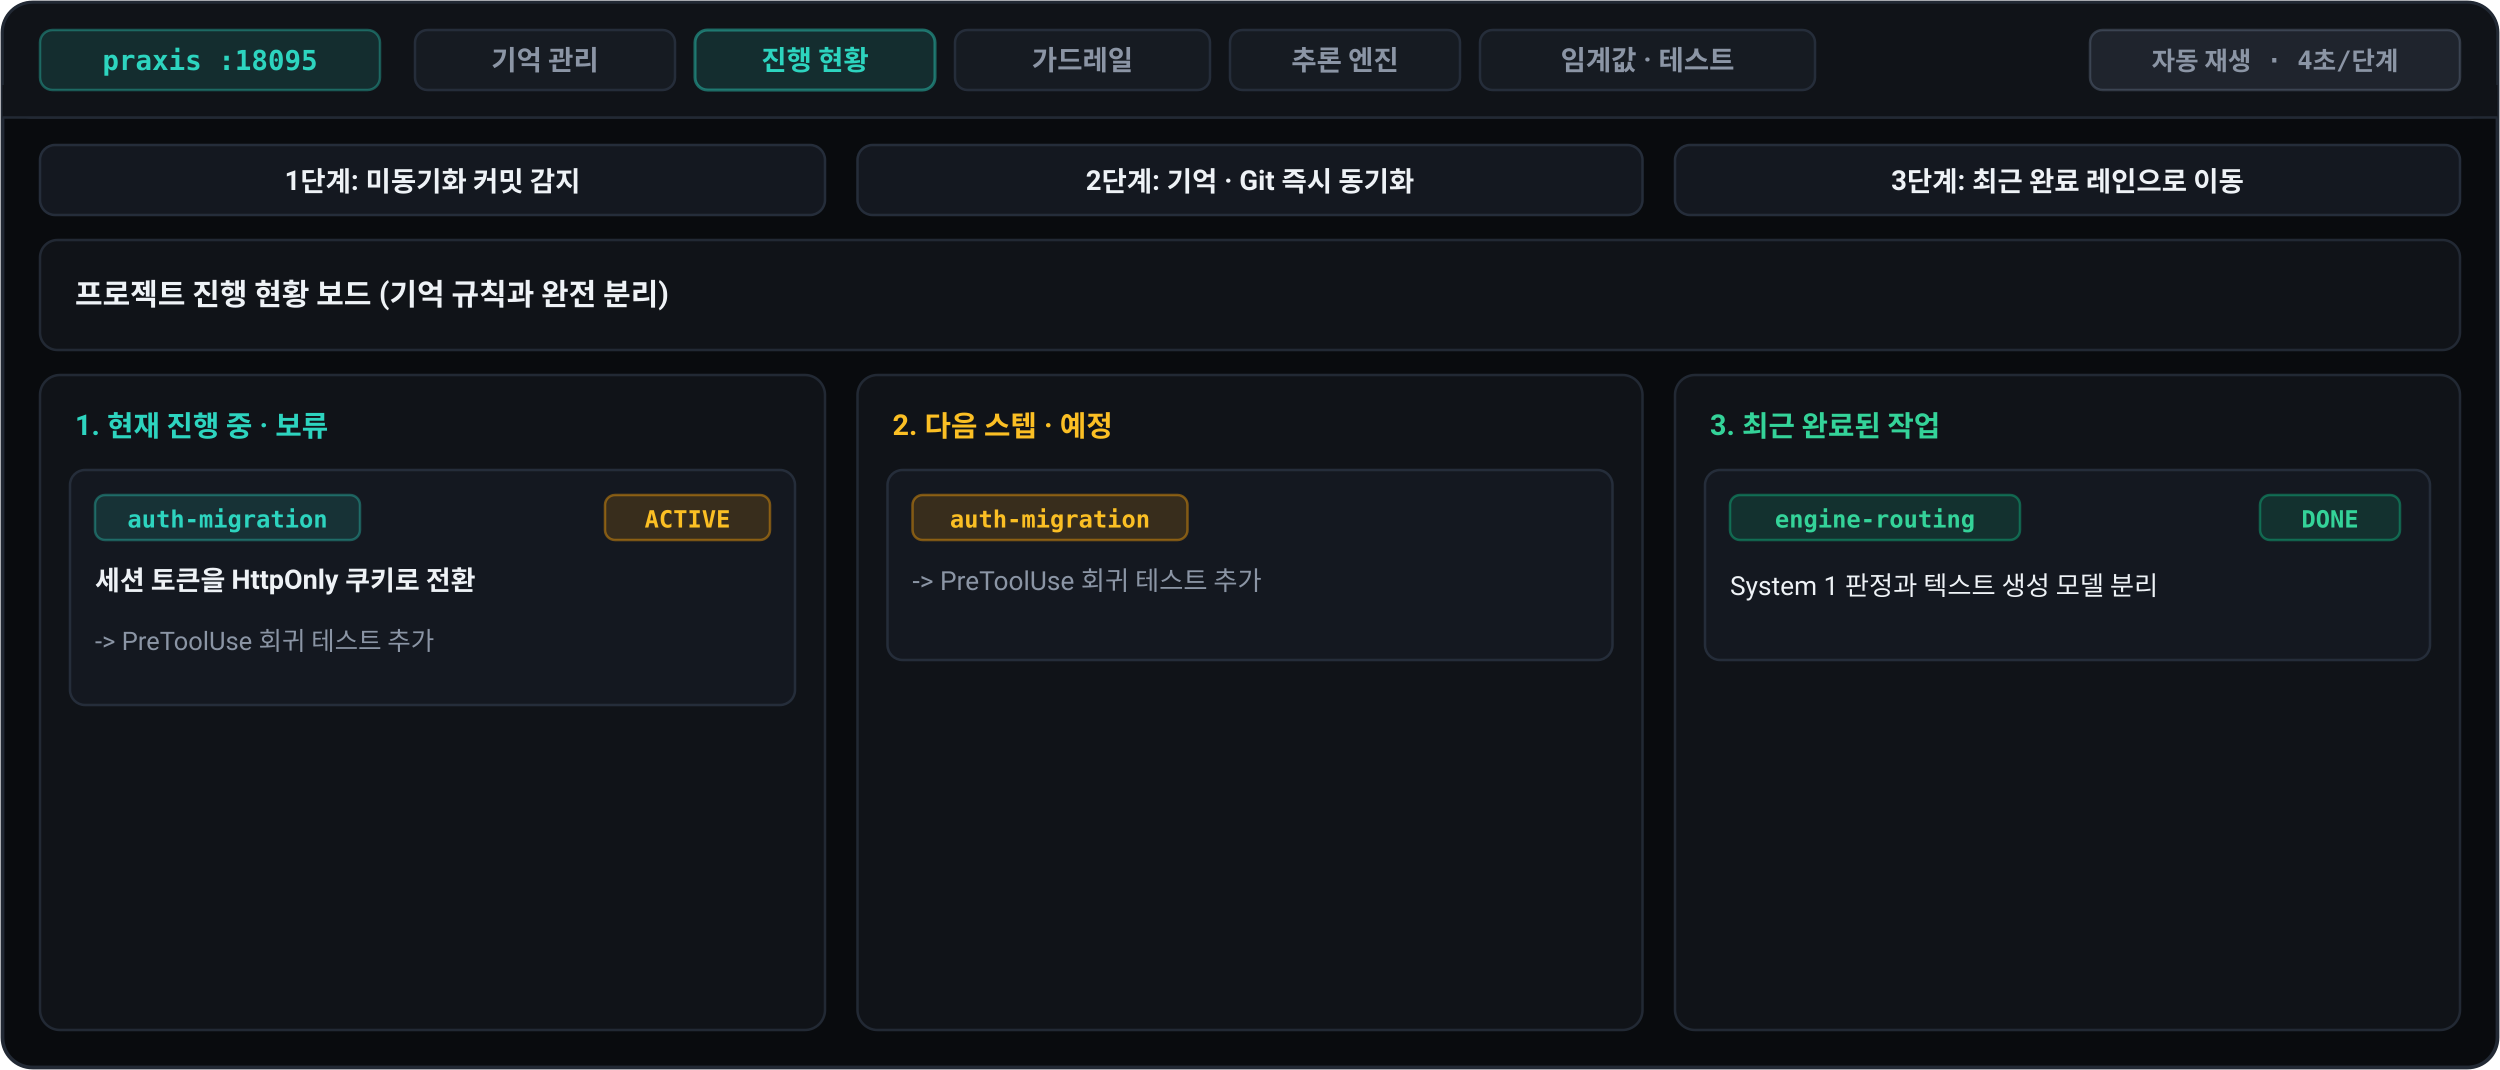
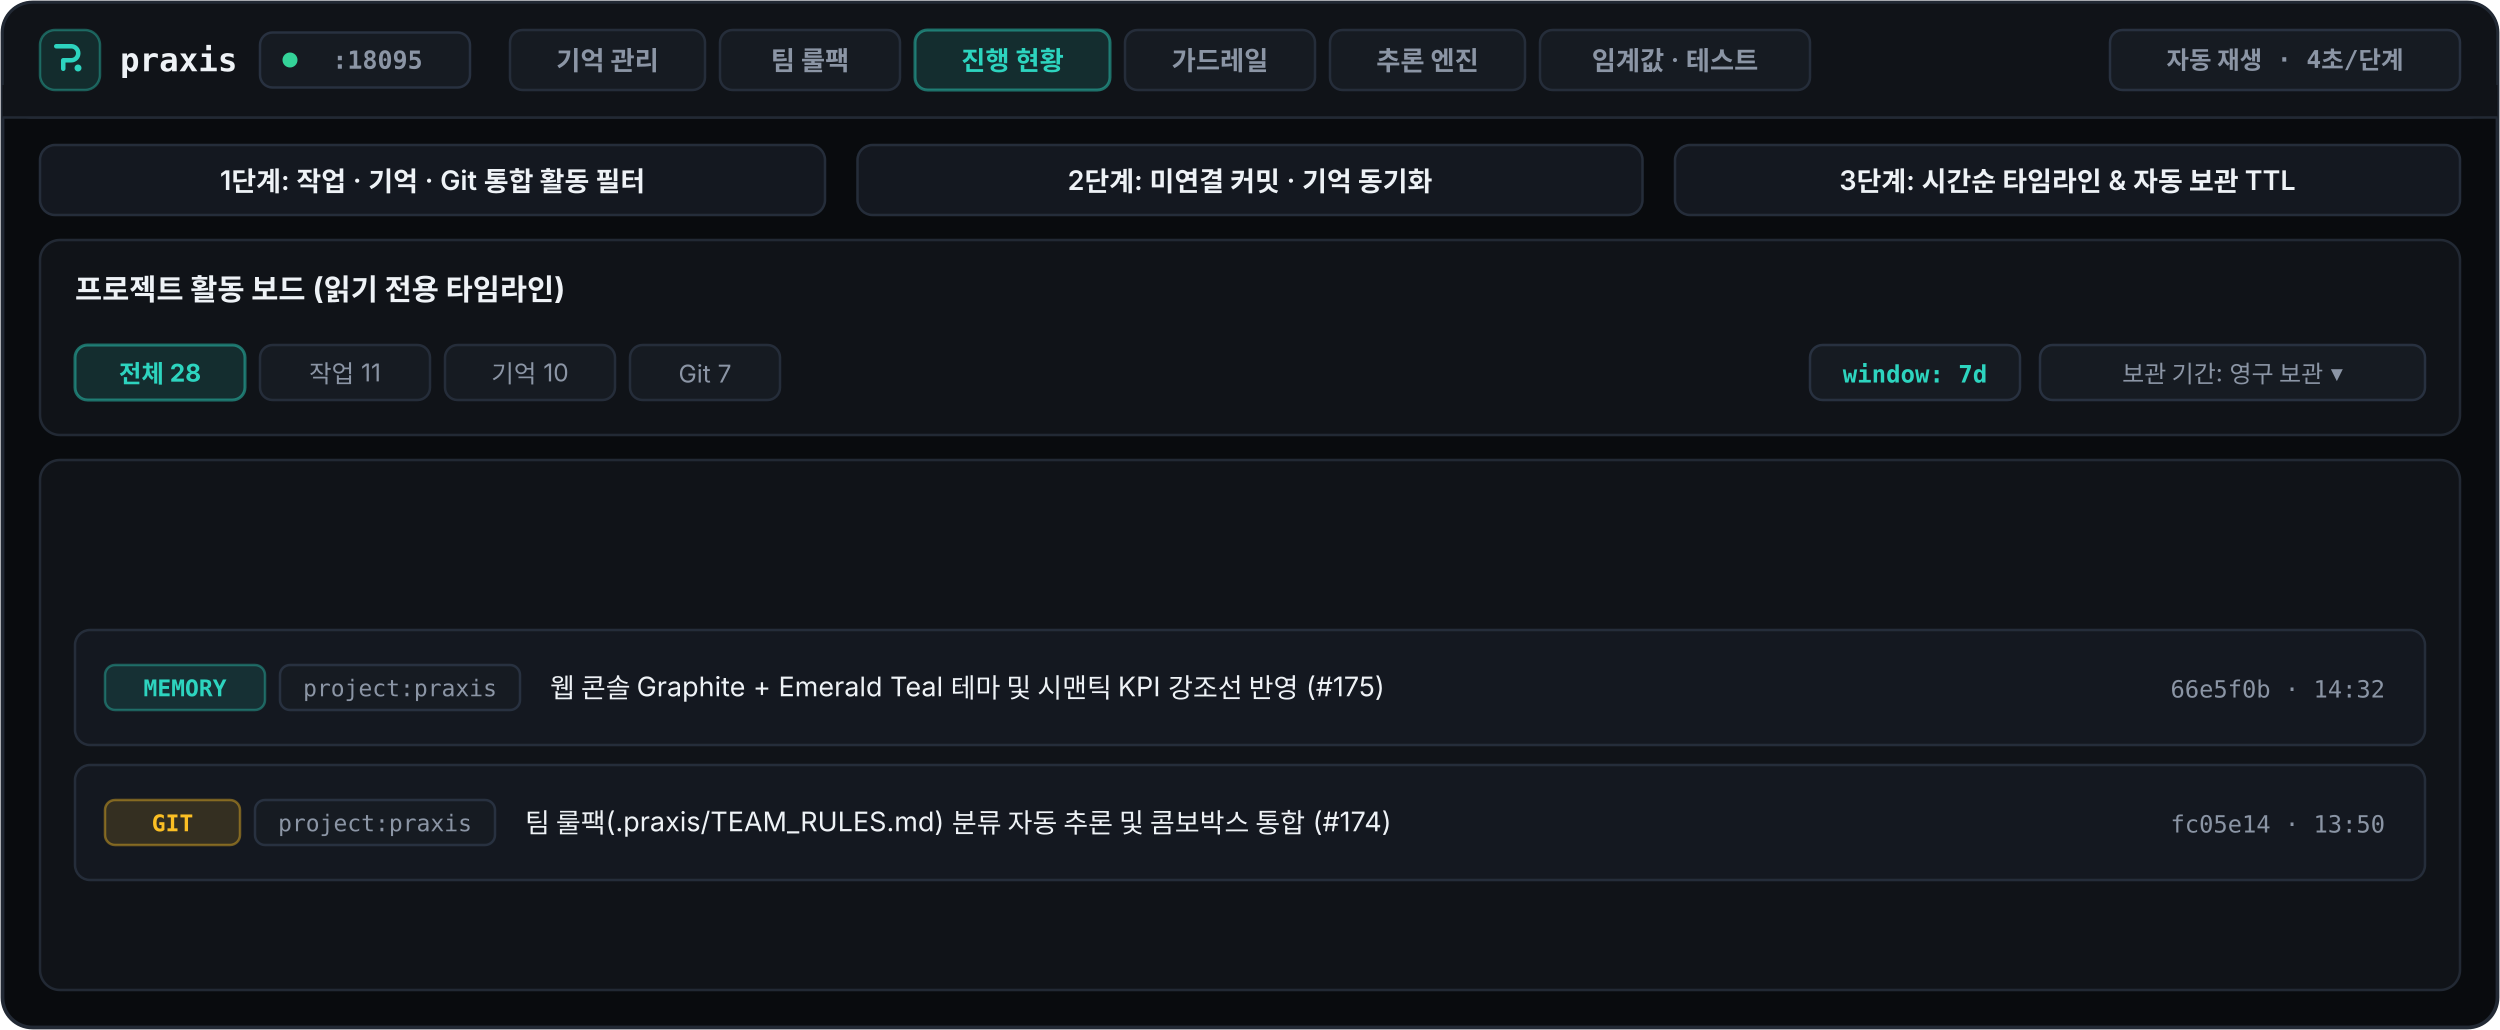
- <svg xmlns="http://www.w3.org/2000/svg" viewBox="0 0 1000 428" width="100%" height="100%" role="img" aria-label="웹 콘솔 진행 현황 탭 동작 시뮬레이션">
+ <svg xmlns="http://www.w3.org/2000/svg" viewBox="0 0 1000 412" width="100%" height="100%" role="img" aria-label="웹 콘솔 진행 현황 활동 보드 시뮬레이션">
  <style>
    .outer { fill: #090b0e; stroke: #222934; stroke-width: 1.5; }
    .topbar { fill: #101318; stroke: #222934; stroke-width: 1; }
    .card { fill: #101318; stroke: #222934; stroke-width: 1; }
    .sub { fill: #141820; stroke: #252d3a; stroke-width: 1; }
-     .sub-hi { fill: rgba(45, 212, 191, 0.10); stroke: rgba(45, 212, 191, 0.36); stroke-width: 1.2; }
-     .sub-ok { fill: rgba(16, 185, 129, 0.10); stroke: rgba(16, 185, 129, 0.45); stroke-width: 1.2; }
-     .sub-warn { fill: rgba(245, 158, 11, 0.10); stroke: rgba(245, 158, 11, 0.45); stroke-width: 1.2; }
-     .sub-err { fill: rgba(239, 68, 68, 0.10); stroke: rgba(239, 68, 68, 0.48); stroke-width: 1.2; }
+     .sub-hi { fill: rgba(45, 212, 191, 0.10); stroke: rgba(45, 212, 191, 0.42); stroke-width: 1.2; }
+     .sub-ok { fill: rgba(52, 211, 153, 0.10); stroke: rgba(52, 211, 153, 0.42); stroke-width: 1.2; }
+     .sub-warn { fill: rgba(251, 191, 36, 0.10); stroke: rgba(251, 191, 36, 0.42); stroke-width: 1.2; }
+     .sub-err { fill: rgba(248, 113, 113, 0.10); stroke: rgba(248, 113, 113, 0.45); stroke-width: 1.2; }
+     .nav-shell { fill: #101318; stroke: #222934; stroke-width: 1; }
    .pill-idle { fill: #161b22; stroke: #252d3a; stroke-width: 1; }
-     .pill-act { fill: rgba(45, 212, 191, 0.14); stroke: rgba(45, 212, 191, 0.46); stroke-width: 1.2; }
-     .b-ok { fill: rgba(16, 185, 129, 0.16); stroke: rgba(16, 185, 129, 0.45); stroke-width: 1; }
-     .b-err { fill: rgba(239, 68, 68, 0.16); stroke: rgba(239, 68, 68, 0.45); stroke-width: 1; }
-     .b-warn { fill: rgba(245, 158, 11, 0.16); stroke: rgba(245, 158, 11, 0.45); stroke-width: 1; }
-     .b-info { fill: rgba(45, 212, 191, 0.14); stroke: rgba(45, 212, 191, 0.36); stroke-width: 1; }
-     .b-mut { fill: rgba(100, 116, 139, 0.18); stroke: rgba(100, 116, 139, 0.4); stroke-width: 1; }
-     .sans { font-family: -apple-system, BlinkMacSystemFont, "Segoe UI", "Apple SD Gothic Neo", "Noto Sans KR", "Malgun Gothic", Roboto, sans-serif; }
+     .pill-act { fill: rgba(45, 212, 191, 0.14); stroke: rgba(45, 212, 191, 0.48); stroke-width: 1.2; }
+     .b-ok { fill: rgba(52, 211, 153, 0.14); stroke: rgba(52, 211, 153, 0.42); stroke-width: 1; }
+     .b-err { fill: rgba(248, 113, 113, 0.14); stroke: rgba(248, 113, 113, 0.42); stroke-width: 1; }
+     .b-warn { fill: rgba(251, 191, 36, 0.14); stroke: rgba(251, 191, 36, 0.42); stroke-width: 1; }
+     .b-info { fill: rgba(45, 212, 191, 0.13); stroke: rgba(45, 212, 191, 0.38); stroke-width: 1; }
+     .b-mut { fill: #161b22; stroke: #283140; stroke-width: 1; }
+     .sans { font-family: "Inter", "Pretendard", -apple-system, BlinkMacSystemFont, "Segoe UI", "Apple SD Gothic Neo", "Noto Sans KR", sans-serif; }
    .mono { font-family: "JetBrains Mono", "SF Mono", Menlo, Consolas, monospace; }
    .t-pri { fill: #eef2f6; }
    .t-sec { fill: #8b95a5; }
    .t-mut { fill: #606b7b; }
    .t-acc { fill: #2dd4bf; }
    .t-ok { fill: #34d399; }
    .t-warn { fill: #fbbf24; }
    .t-err { fill: #f87171; }
    .btn-pri { fill: #0f766e; stroke: #2dd4bf; stroke-width: 1; }
- 
-     /* 12s loop across 3 frames (4s per frame) */
    .f1, .f2, .f3 { opacity: 0; }
    .f1 { animation: loop1 12s infinite; }
    .f2 { animation: loop2 12s infinite; }
    .f3 { animation: loop3 12s infinite; }
    @keyframes loop1 { 0%, 31% { opacity: 1; } 34%, 100% { opacity: 0; } }
    @keyframes loop2 { 0%, 32% { opacity: 0; } 34%, 65% { opacity: 1; } 68%, 100% { opacity: 0; } }
    @keyframes loop3 { 0%, 66% { opacity: 0; } 68%, 98% { opacity: 1; } 100% { opacity: 0; } }
-   </style>
-   <rect class="outer" x="1" y="1" width="998" height="426" rx="12" />
+ </style>
+   <rect class="outer" x="1" y="1" width="998" height="410" rx="12" />
  <rect class="topbar" x="1" y="1" width="998" height="46" rx="12" />
  <rect x="1" y="34" width="998" height="13" fill="#101318" />
  <line x1="1" y1="47" x2="999" y2="47" stroke="#222934" stroke-width="1" />
-   <rect class="b-info" x="16" y="12" width="136" height="24" rx="5" />
-   <text x="84" y="28" text-anchor="middle" class="mono t-acc" font-size="11" font-weight="700">praxis :18095</text>
-   <rect class="pill-idle" x="166" y="12" width="104" height="24" rx="5" />
-   <text x="218.0" y="28" text-anchor="middle" class="sans t-sec" font-size="11" font-weight="600">기억 관리</text>
-   <rect class="pill-act" x="278" y="12" width="96" height="24" rx="5" />
-   <text x="326.0" y="28" text-anchor="middle" class="sans t-acc" font-size="11" font-weight="700">진행 현황</text>
-   <rect class="pill-idle" x="382" y="12" width="102" height="24" rx="5" />
-   <text x="433.0" y="28" text-anchor="middle" class="sans t-sec" font-size="11" font-weight="600">가드레일</text>
-   <rect class="pill-idle" x="492" y="12" width="92" height="24" rx="5" />
-   <text x="538.0" y="28" text-anchor="middle" class="sans t-sec" font-size="11" font-weight="600">추론 엔진</text>
-   <rect class="pill-idle" x="592" y="12" width="134" height="24" rx="5" />
-   <text x="659.0" y="28" text-anchor="middle" class="sans t-sec" font-size="11" font-weight="600">임계값 · 테스트</text>
-   <rect class="b-mut" x="836" y="12" width="148" height="24" rx="5" />
-   <text x="910" y="28" text-anchor="middle" class="mono t-sec" font-size="10.2" font-weight="600">자동 재생 · 4초/단계</text>
+   <rect class="b-info" x="16" y="12" width="24" height="24" rx="6" />
+   <path d="M22.5 18.5h6a2.8 2.8 0 0 1 0 5.6h-3.2v3.4" fill="none" stroke="#2dd4bf" stroke-width="1.8" stroke-linecap="round" stroke-linejoin="round" />
+   <circle cx="31.2" cy="27.2" r="1.4" fill="#2dd4bf" />
+   <text x="48" y="28.5" class="mono t-pri" font-size="13" font-weight="700">praxis</text>
+   <rect class="b-mut" x="104" y="13" width="84" height="22" rx="5" />
+   <circle cx="116" cy="24" r="3" fill="#34d399" />
+   <text x="151" y="27.5" text-anchor="middle" class="mono t-sec" font-size="10" font-weight="600">:18095</text>
+   <rect class="pill-idle" x="204" y="12" width="78" height="24" rx="5" />
+   <text x="243.0" y="28" text-anchor="middle" class="sans t-sec" font-size="10.5" font-weight="600">기억 관리</text>
+   <rect class="pill-idle" x="288" y="12" width="72" height="24" rx="5" />
+   <text x="324.0" y="28" text-anchor="middle" class="sans t-sec" font-size="10.5" font-weight="600">팀 룰팩</text>
+   <rect class="pill-act" x="366" y="12" width="78" height="24" rx="5" />
+   <text x="405.0" y="28" text-anchor="middle" class="sans t-acc" font-size="10.5" font-weight="700">진행 현황</text>
+   <rect class="pill-idle" x="450" y="12" width="76" height="24" rx="5" />
+   <text x="488.0" y="28" text-anchor="middle" class="sans t-sec" font-size="10.5" font-weight="600">가드레일</text>
+   <rect class="pill-idle" x="532" y="12" width="78" height="24" rx="5" />
+   <text x="571.0" y="28" text-anchor="middle" class="sans t-sec" font-size="10.5" font-weight="600">추론 엔진</text>
+   <rect class="pill-idle" x="616" y="12" width="108" height="24" rx="5" />
+   <text x="670.0" y="28" text-anchor="middle" class="sans t-sec" font-size="10.5" font-weight="600">임계값 · 테스트</text>
+   <rect class="b-mut" x="844" y="12" width="140" height="24" rx="5" />
+   <text x="914" y="27.5" text-anchor="middle" class="mono t-sec" font-size="9.8" font-weight="600">자동 재생 · 4초/단계</text>
  <rect class="sub" x="16" y="58" width="314" height="28" rx="6" />
  <g class="f1">
    <rect class="sub-hi" x="16" y="58" width="314" height="28" rx="6" />
  </g>
-   <text x="173" y="76" text-anchor="middle" class="sans t-pri" font-size="11" font-weight="600">1단계: 미동기화 커밋 감지</text>
+   <text x="173" y="76" text-anchor="middle" class="sans t-pri" font-size="10.8" font-weight="600">1단계: 작업 · 기억 · Git 통합 활동 필터</text>
  <rect class="sub" x="343" y="58" width="314" height="28" rx="6" />
  <g class="f2">
    <rect class="sub-hi" x="343" y="58" width="314" height="28" rx="6" />
  </g>
-   <text x="500" y="76" text-anchor="middle" class="sans t-pri" font-size="11" font-weight="600">2단계: 기억 · Git 즉시 동기화</text>
+   <text x="500" y="76" text-anchor="middle" class="sans t-pri" font-size="10.8" font-weight="600">2단계: 미연결 커밋 · 기억 동기화</text>
  <rect class="sub" x="670" y="58" width="314" height="28" rx="6" />
  <g class="f3">
    <rect class="sub-hi" x="670" y="58" width="314" height="28" rx="6" />
  </g>
-   <text x="827" y="76" text-anchor="middle" class="sans t-pri" font-size="11" font-weight="600">3단계: 최근 완료 레인으로 이동</text>
-   <rect class="card" x="16" y="96" width="968" height="44" rx="7" />
-   <text x="30" y="122" class="sans t-pri" font-size="12" font-weight="700">프로젝트 진행 현황 보드 (기억 규칙과 완전 분리)</text>
+   <text x="827" y="76" text-anchor="middle" class="sans t-pri" font-size="10.8" font-weight="600">3단계: 시간순 타임라인 &amp; 자동 보관 TTL</text>
+   <rect class="card" x="16" y="96" width="968" height="78" rx="8" />
+   <text x="30" y="120" class="sans t-pri" font-size="11.8" font-weight="700">프로젝트 활동 보드 (읽기 전용 타임라인)</text>
  <g class="f1">
-     <rect class="b-warn" x="646" y="106" width="194" height="24" rx="5" />
-     <text x="743" y="122" text-anchor="middle" class="mono t-warn" font-size="10.2" font-weight="700">동기화 필요 · 새 커밋 1건</text>
-     <rect class="pill-idle" x="848" y="106" width="124" height="24" rx="5" />
-     <text x="910" y="122" text-anchor="middle" class="sans t-pri" font-size="10.5" font-weight="600">기억·Git 동기화</text>
+     <rect class="b-warn" x="634" y="104" width="194" height="22" rx="5" />
+     <text x="731" y="119" text-anchor="middle" class="mono t-warn" font-size="9.8" font-weight="700">↻ 동기화 필요 · 새 커밋 1건</text>
+     <rect class="pill-idle" x="836" y="104" width="134" height="22" rx="5" />
+     <text x="903" y="119" text-anchor="middle" class="sans t-pri" font-size="10" font-weight="600">↻ 기억 · Git 동기화</text>
  </g>
  <g class="f2">
-     <rect class="b-warn" x="646" y="106" width="194" height="24" rx="5" />
-     <text x="743" y="122" text-anchor="middle" class="mono t-warn" font-size="10.2" font-weight="700">동기화 필요 · 새 커밋 1건</text>
-     <rect class="btn-pri" x="848" y="106" width="124" height="24" rx="5" />
-     <text x="910" y="122" text-anchor="middle" class="sans t-pri" font-size="10.5" font-weight="700">기억·Git 동기화</text>
+     <rect class="b-warn" x="634" y="104" width="194" height="22" rx="5" />
+     <text x="731" y="119" text-anchor="middle" class="mono t-warn" font-size="9.8" font-weight="700">↻ 동기화 필요 · 새 커밋 1건</text>
+     <rect class="btn-pri" x="836" y="104" width="134" height="22" rx="5" />
+     <text x="903" y="119" text-anchor="middle" class="sans t-pri" font-size="10" font-weight="700">↻ 기억 · Git 동기화</text>
  </g>
  <g class="f3">
-     <rect class="b-ok" x="646" y="106" width="194" height="24" rx="5" />
-     <text x="743" y="122" text-anchor="middle" class="mono t-ok" font-size="10.2" font-weight="700">최신 동기화 · a106156</text>
-     <rect class="pill-idle" x="848" y="106" width="124" height="24" rx="5" />
-     <text x="910" y="122" text-anchor="middle" class="sans t-sec" font-size="10.5" font-weight="600">기억·Git 동기화</text>
+     <rect class="b-ok" x="654" y="104" width="174" height="22" rx="5" />
+     <text x="741" y="119" text-anchor="middle" class="mono t-ok" font-size="9.8" font-weight="700">✓ 동기화 완료 · bc4576d</text>
+     <rect class="pill-idle" x="836" y="104" width="134" height="22" rx="5" />
+     <text x="903" y="119" text-anchor="middle" class="sans t-sec" font-size="10" font-weight="600">↻ 기억 · Git 동기화</text>
  </g>
-   <rect class="card" x="16" y="150" width="314" height="262" rx="8" />
-   <text x="30" y="174" class="sans t-acc" font-size="11.5" font-weight="700">1. 현재 진행 중 · 보류</text>
-   <rect class="sub" x="28" y="188" width="290" height="94" rx="6" />
-   <rect class="b-info" x="38" y="198" width="106" height="18" rx="4" />
-   <text x="91" y="211" text-anchor="middle" class="mono t-acc" font-size="9.5" font-weight="700">auth-migration</text>
-   <rect class="b-warn" x="242" y="198" width="66" height="18" rx="4" />
-   <text x="275" y="211" text-anchor="middle" class="mono t-warn" font-size="9.5" font-weight="700">ACTIVE</text>
-   <text x="38" y="236" class="sans t-pri" font-size="10.8" font-weight="600">세션 토큰을 HttpOnly 쿠키로 전환</text>
-   <text x="38" y="260" class="sans t-sec" font-size="10.2">-&gt; PreToolUse 회귀 테스트 추가</text>
-   <g class="f1">
-     <rect class="sub-warn" x="28" y="292" width="290" height="94" rx="6" />
-     <rect class="b-warn" x="38" y="302" width="90" height="18" rx="4" />
-     <text x="83" y="315" text-anchor="middle" class="mono t-warn" font-size="9.5" font-weight="700">ui-banner</text>
-     <text x="38" y="340" class="sans t-pri" font-size="10.8" font-weight="600">엔진 미설정 시 상단 경고 배너 표시</text>
-     <text x="38" y="364" class="sans t-sec" font-size="10.2">-&gt; 설정 저장 시 OOB 자동 숨김</text>
+   <rect class="pill-act" x="30" y="138" width="68" height="22" rx="5" />
+   <text x="64" y="153" text-anchor="middle" class="sans t-acc" font-size="9.8" font-weight="700">전체 28</text>
+   <rect class="pill-idle" x="104" y="138" width="68" height="22" rx="5" />
+   <text x="138" y="153" text-anchor="middle" class="sans t-sec" font-size="9.8">작업 11</text>
+   <rect class="pill-idle" x="178" y="138" width="68" height="22" rx="5" />
+   <text x="212" y="153" text-anchor="middle" class="sans t-sec" font-size="9.8">기억 10</text>
+   <rect class="pill-idle" x="252" y="138" width="60" height="22" rx="5" />
+   <text x="282" y="153" text-anchor="middle" class="sans t-sec" font-size="9.8">Git 7</text>
+   <rect class="b-mut" x="724" y="138" width="84" height="22" rx="5" />
+   <text x="766" y="153" text-anchor="middle" class="mono t-acc" font-size="9.6" font-weight="600">window: 7d</text>
+   <rect class="b-mut" x="816" y="138" width="154" height="22" rx="5" />
+   <text x="893" y="153" text-anchor="middle" class="sans t-sec" font-size="9.6">보관 기간: 영구 보관 ▾</text>
+   <rect class="card" x="16" y="184" width="968" height="212" rx="8" />
+   <g class="f3">
+     <rect class="sub-ok" x="30" y="198" width="940" height="46" rx="6" />
+     <rect class="b-ok" x="42" y="212" width="54" height="18" rx="4" />
+     <text x="69" y="224.5" text-anchor="middle" class="mono t-ok" font-size="9.2" font-weight="700">WORK</text>
+     <rect class="b-info" x="102" y="212" width="96" height="18" rx="4" />
+     <text x="150" y="224.5" text-anchor="middle" class="mono t-acc" font-size="9.2">project:praxis</text>
+     <text x="210" y="225" class="sans t-pri" font-size="10.8" font-weight="600">대시보드 최근 호출 타임라인 스크롤 오버플로 제거 및 호버 배지 전환</text>
+     <text x="954" y="225" text-anchor="end" class="mono t-ok" font-size="9.5">bc4576d · 15:10</text>
  </g>
-   <g class="f2">
-     <rect class="sub-hi" x="28" y="292" width="290" height="94" rx="6" />
-     <rect class="b-info" x="38" y="302" width="90" height="18" rx="4" />
-     <text x="83" y="315" text-anchor="middle" class="mono t-acc" font-size="9.5" font-weight="700">ui-banner</text>
-     <text x="38" y="340" class="sans t-pri" font-size="10.8" font-weight="600">엔진 미설정 시 상단 경고 배너 표시</text>
-     <text x="38" y="364" class="sans t-acc" font-size="10.2" font-weight="600">HEAD 변경 이력 분석 및 커밋 a106156 연결 완료</text>
-   </g>
-   <rect class="card" x="343" y="150" width="314" height="262" rx="8" />
-   <text x="357" y="174" class="sans t-warn" font-size="11.5" font-weight="700">2. 다음 스텝 · 예정</text>
-   <rect class="sub" x="355" y="188" width="290" height="76" rx="6" />
-   <rect class="b-warn" x="365" y="198" width="110" height="18" rx="4" />
-   <text x="420" y="211" text-anchor="middle" class="mono t-warn" font-size="9.5" font-weight="700">auth-migration</text>
-   <text x="365" y="236" class="sans t-sec" font-size="10.5">-&gt; PreToolUse 회귀 테스트 추가</text>
-   <rect class="card" x="670" y="150" width="314" height="262" rx="8" />
-   <text x="684" y="174" class="sans t-ok" font-size="11.5" font-weight="700">3. 최근 완료된 작업</text>
-   <rect class="sub" x="682" y="188" width="290" height="76" rx="6" />
-   <rect class="b-ok" x="692" y="198" width="116" height="18" rx="4" />
-   <text x="750" y="211" text-anchor="middle" class="mono t-ok" font-size="9.5" font-weight="700">engine-routing</text>
-   <rect class="b-ok" x="904" y="198" width="56" height="18" rx="4" />
-   <text x="932" y="211" text-anchor="middle" class="mono t-ok" font-size="9.5" font-weight="700">DONE</text>
-   <text x="692" y="238" class="sans t-pri" font-size="10.5">System 1 판정과 텍스트 생성 모델 분리</text>
-   <g class="f3">
-     <rect class="sub-ok" x="682" y="274" width="290" height="88" rx="6" />
-     <rect class="b-ok" x="692" y="284" width="90" height="18" rx="4" />
-     <text x="737" y="297" text-anchor="middle" class="mono t-ok" font-size="9.5" font-weight="700">ui-banner</text>
-     <rect class="b-ok" x="886" y="284" width="74" height="18" rx="4" />
-     <text x="923" y="297" text-anchor="middle" class="mono t-ok" font-size="9.5" font-weight="700">a106156</text>
-     <text x="692" y="324" class="sans t-ok" font-size="10.8" font-weight="600">엔진 미설정 시 상단 경고 배너 표시</text>
-     <text x="692" y="346" class="sans t-sec" font-size="10">HEAD 변경 이력 분석 및 커밋 a106156 연결 완료</text>
-   </g>
+   <rect class="sub" x="30" y="252" width="940" height="46" rx="6" />
+   <rect class="b-info" x="42" y="266" width="64" height="18" rx="4" />
+   <text x="74" y="278.5" text-anchor="middle" class="mono t-acc" font-size="9.2" font-weight="700">MEMORY</text>
+   <rect class="b-mut" x="112" y="266" width="96" height="18" rx="4" />
+   <text x="160" y="278.5" text-anchor="middle" class="mono t-sec" font-size="9.2">project:praxis</text>
+   <text x="220" y="279" class="sans t-pri" font-size="10.8">웹 콘솔 Graphite + Emerald Teal 테마 및 시맨틱 KPI 강조선 반영 (#175)</text>
+   <text x="954" y="279" text-anchor="end" class="mono t-sec" font-size="9.5">66e5f0b · 14:32</text>
+   <rect class="sub" x="30" y="306" width="940" height="46" rx="6" />
+   <rect class="b-warn" x="42" y="320" width="54" height="18" rx="4" />
+   <text x="69" y="332.5" text-anchor="middle" class="mono t-warn" font-size="9.2" font-weight="700">GIT</text>
+   <rect class="b-mut" x="102" y="320" width="96" height="18" rx="4" />
+   <text x="150" y="332.5" text-anchor="middle" class="mono t-sec" font-size="9.2">project:praxis</text>
+   <text x="210" y="333" class="sans t-pri" font-size="10.8">팀 룰팩(.praxis/TEAM_RULES.md) 분류 자동 추론 및 콤보박스 통합 (#174)</text>
+   <text x="954" y="333" text-anchor="end" class="mono t-sec" font-size="9.5">fc05e14 · 13:50</text>
</svg>
